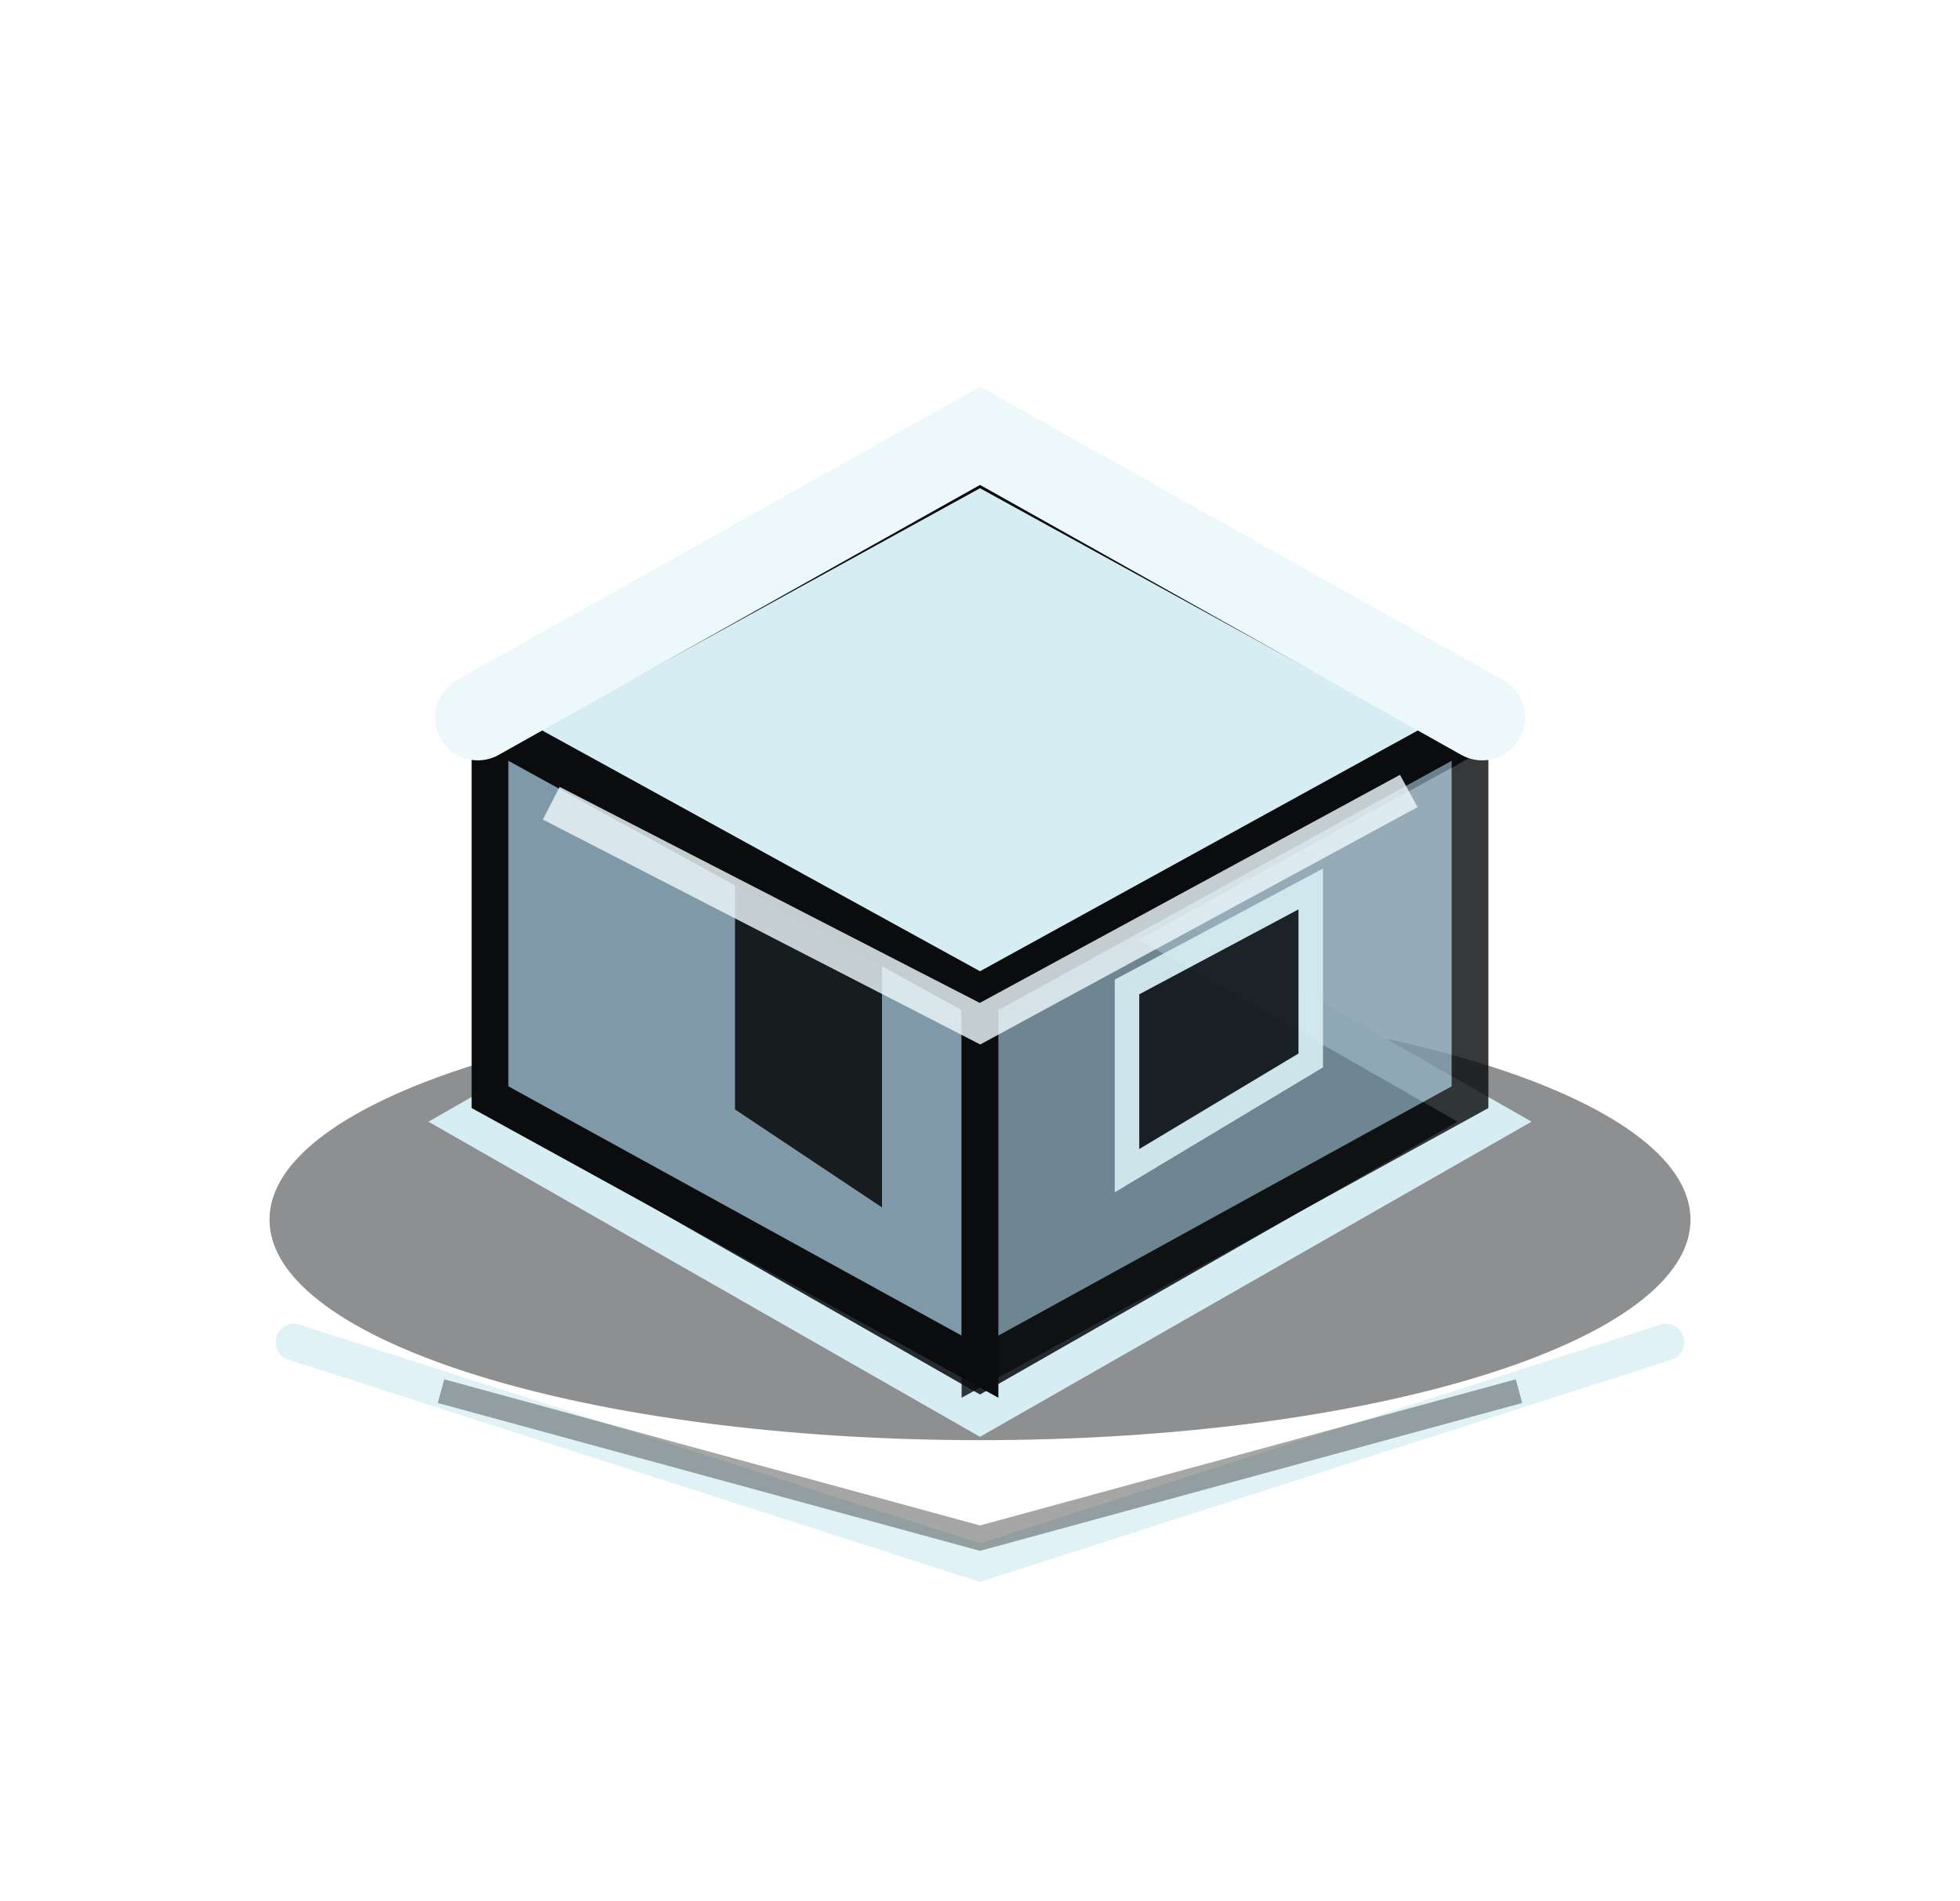
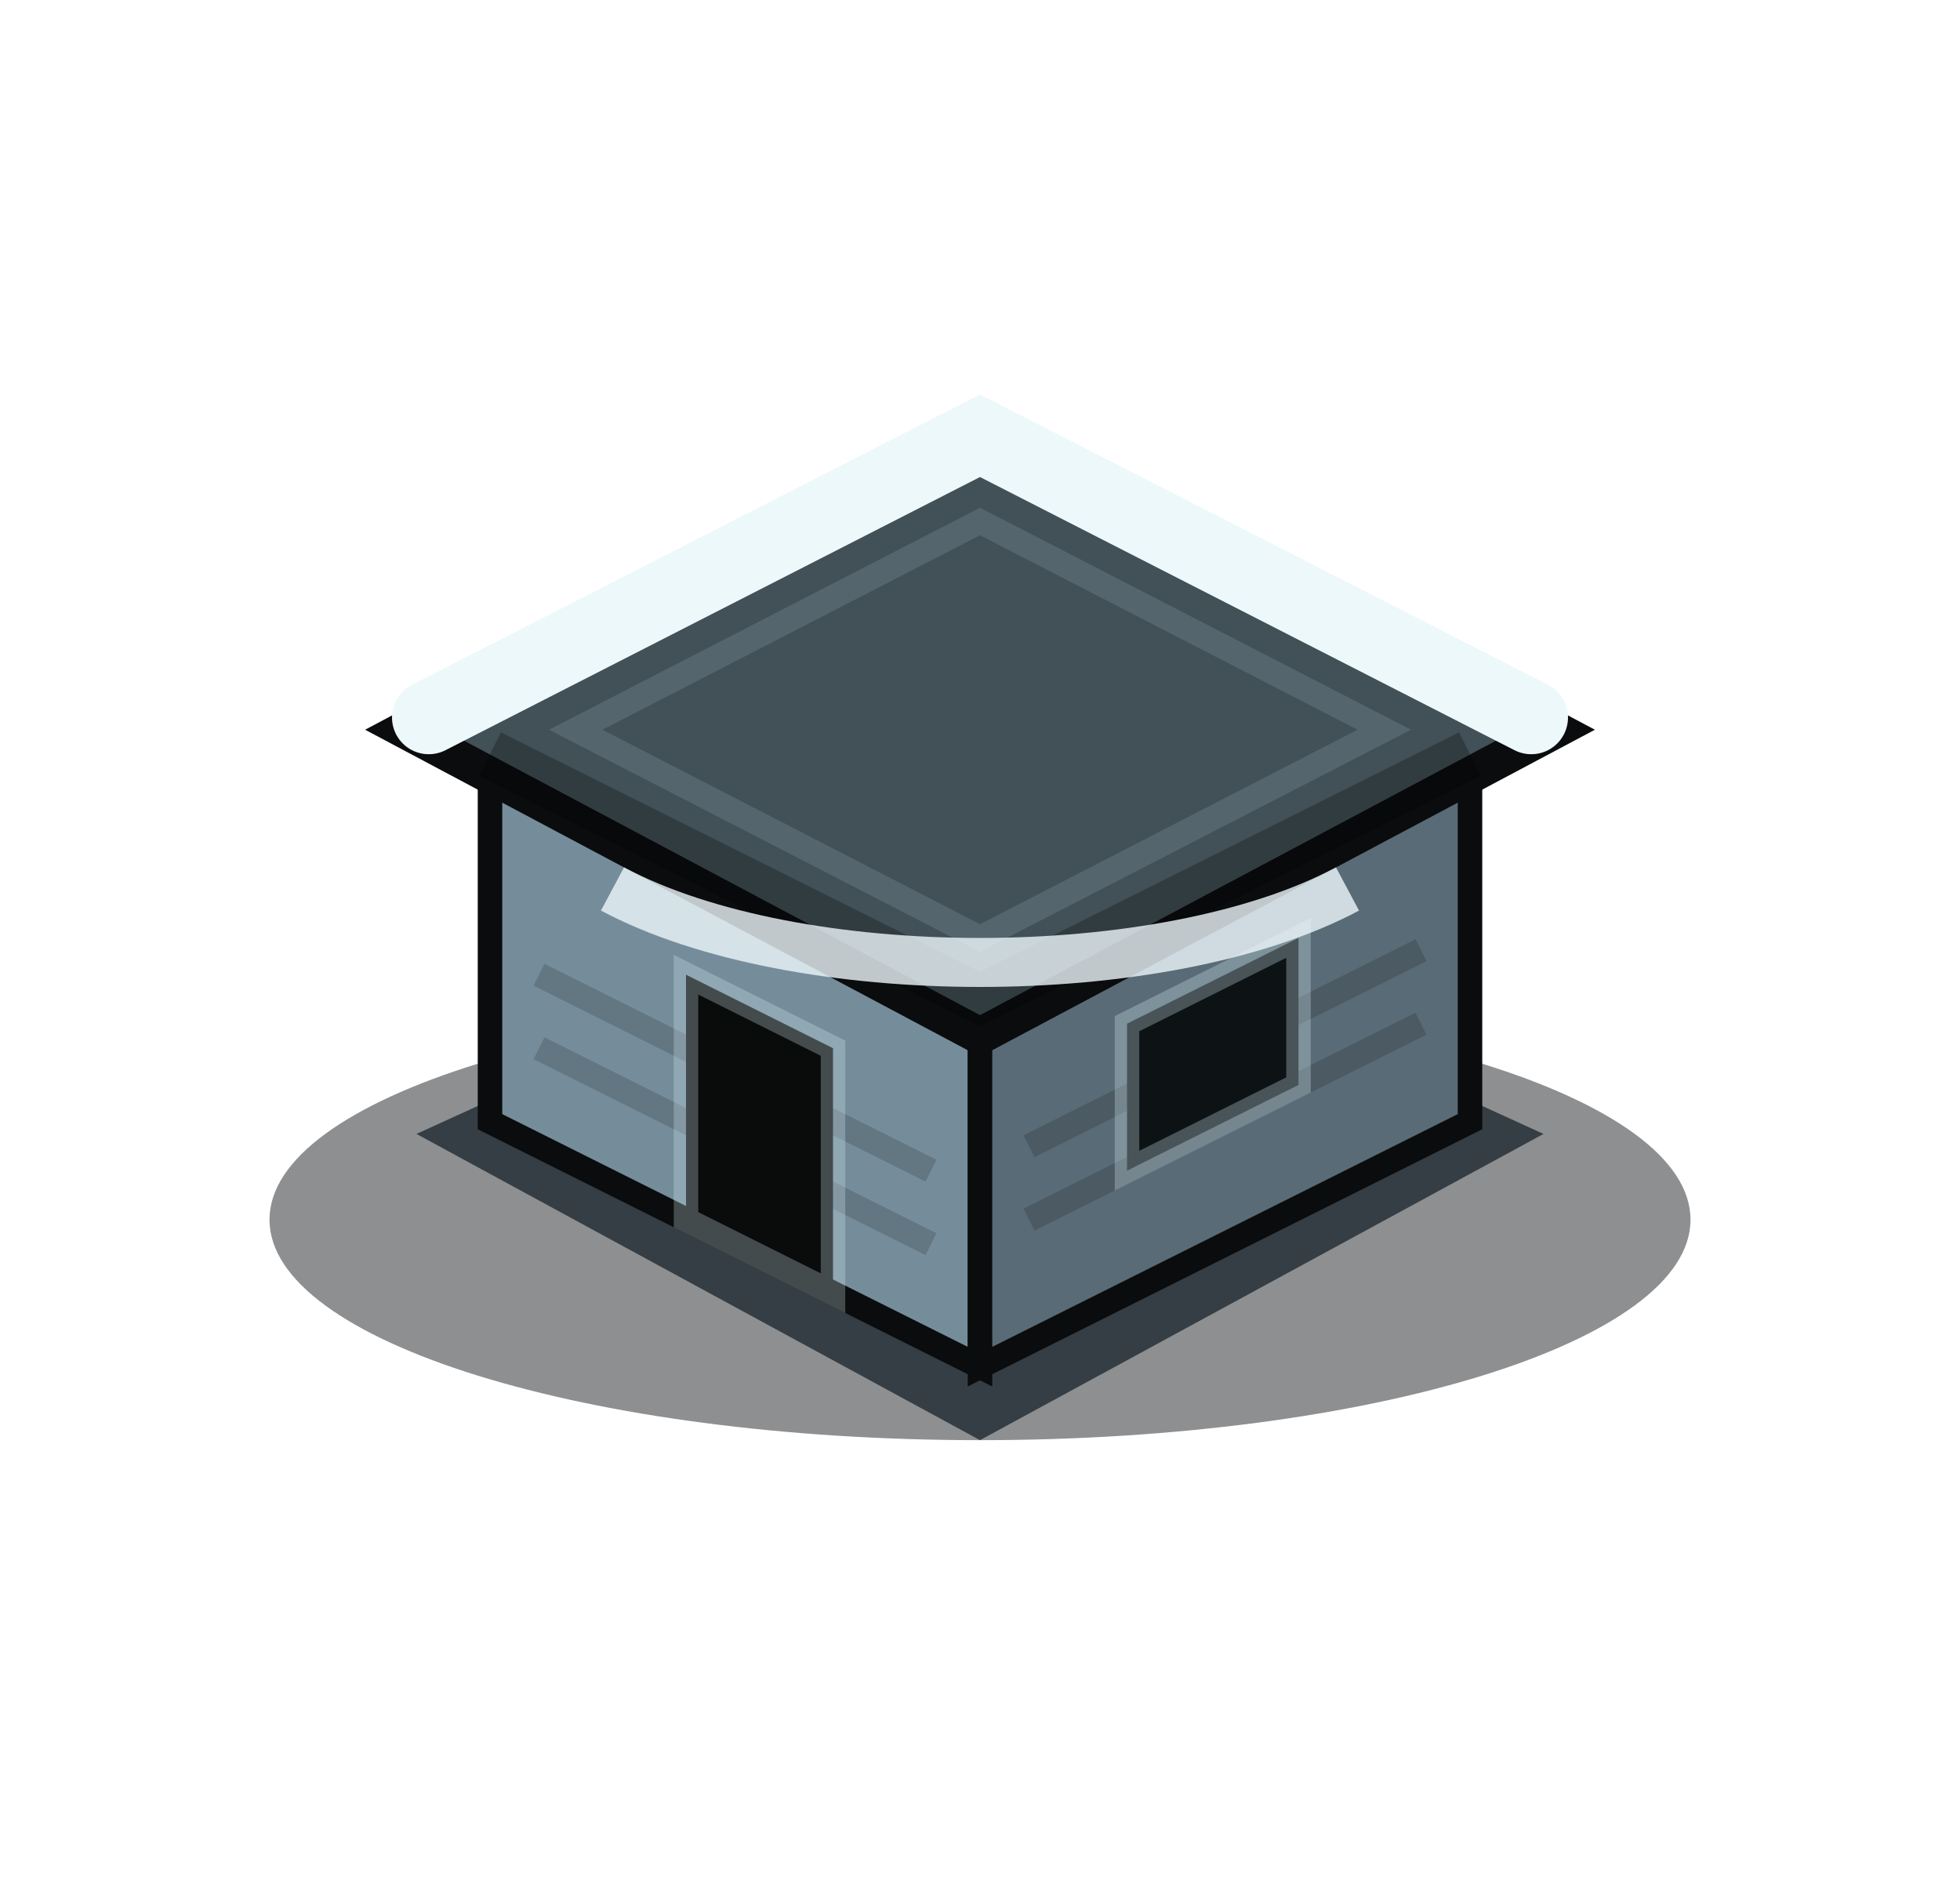
<svg xmlns="http://www.w3.org/2000/svg" width="198" height="192" viewBox="0 0 160 120" data-generated-by="generate_isometric_environment_assets" data-section="object_scenes" data-id="snow_cabin" data-footprint-slots="4x3">
  <ellipse cx="80" cy="82" rx="58" ry="18" fill="#050608" opacity="0.45" />
-   <polygon points="38,74 80,50 122,74 80,98" fill="#242a2f" stroke="#d6edf3" stroke-width="3" />
-   <polygon points="40,42 80,20 120,42 80,64" fill="#d6edf3" stroke="#0b0c0d" stroke-width="4" />
-   <polygon points="40,42 80,64 80,94 40,72" fill="#7f99a8" stroke="#0b0c0d" stroke-width="3" />
-   <polygon points="120,42 80,64 80,94 120,72" fill="#7f99a8" stroke="#0b0c0d" stroke-width="3" opacity="0.82" />
-   <path d="M60 73 L60 54 L72 60 L72 81 Z" fill="#090b0c" opacity="0.88" />
-   <path d="M92 63 L107 55 L107 69 L92 78 Z" fill="#11181a" stroke="#d6edf3" stroke-width="2" opacity="0.92" />
-   <path d="M39 41 L80 18 L121 41" fill="none" stroke="#edf8fb" stroke-width="7" stroke-linecap="round" />
-   <path d="M45 48 L80 66 L115 47" fill="none" stroke="#edf8fb" stroke-width="3" opacity="0.82" />
-   <path d="M24 92 L80 110 L136 92" fill="none" stroke="#d6edf3" stroke-width="3" stroke-linecap="round" opacity="0.75" />
-   <path d="M36 96 L80 108 L124 96" fill="none" stroke="#000000" stroke-width="2" opacity="0.35" />
+   <polygon points="34,75 80,54 126,75 80,100" fill="#303a40" opacity="0.95" />
+   <polygon points="40,74 80,94 80,60 40,40" fill="#758d9b" stroke="#0b0c0d" stroke-width="2" />
+   <polygon points="80,94 120,74 120,40 80,60" fill="#596b76" stroke="#0b0c0d" stroke-width="2" />
+   <path d="M44 62 L76 78 M44 68 L76 84" stroke="#000000" stroke-width="2" opacity="0.16" />
+   <path d="M84 76 L116 60 M84 82 L116 66" stroke="#000000" stroke-width="2" opacity="0.16" />
+   <polygon points="33,42 80,17 127,42 80,67" fill="#425057" stroke="#0b0c0d" stroke-width="3" />
+   <polygon points="47,42 80,25 113,42 80,59" fill="none" stroke="#667a86" stroke-width="2" opacity="0.5" />
+   <path d="M40 44 L80 64 L120 44" fill="none" stroke="#000000" stroke-width="4" opacity="0.25" />
+   <polygon points="56,82 68,88 68,68 56,62" fill="#0a0c0c" stroke="#d6edf3" stroke-width="2" stroke-opacity="0.28" />
+   <polygon points="92,78 106,71 106,59 92,66" fill="#0d1315" stroke="#d6edf3" stroke-width="2" stroke-opacity="0.30" />
+   <path d="M35 41 L80 18 L125 41" fill="none" stroke="#edf8fb" stroke-width="6" stroke-linecap="round" />
+   <path d="M50 55 C65 63 95 63 110 55" fill="none" stroke="#edf8fb" stroke-width="4" opacity="0.8" />
</svg>
